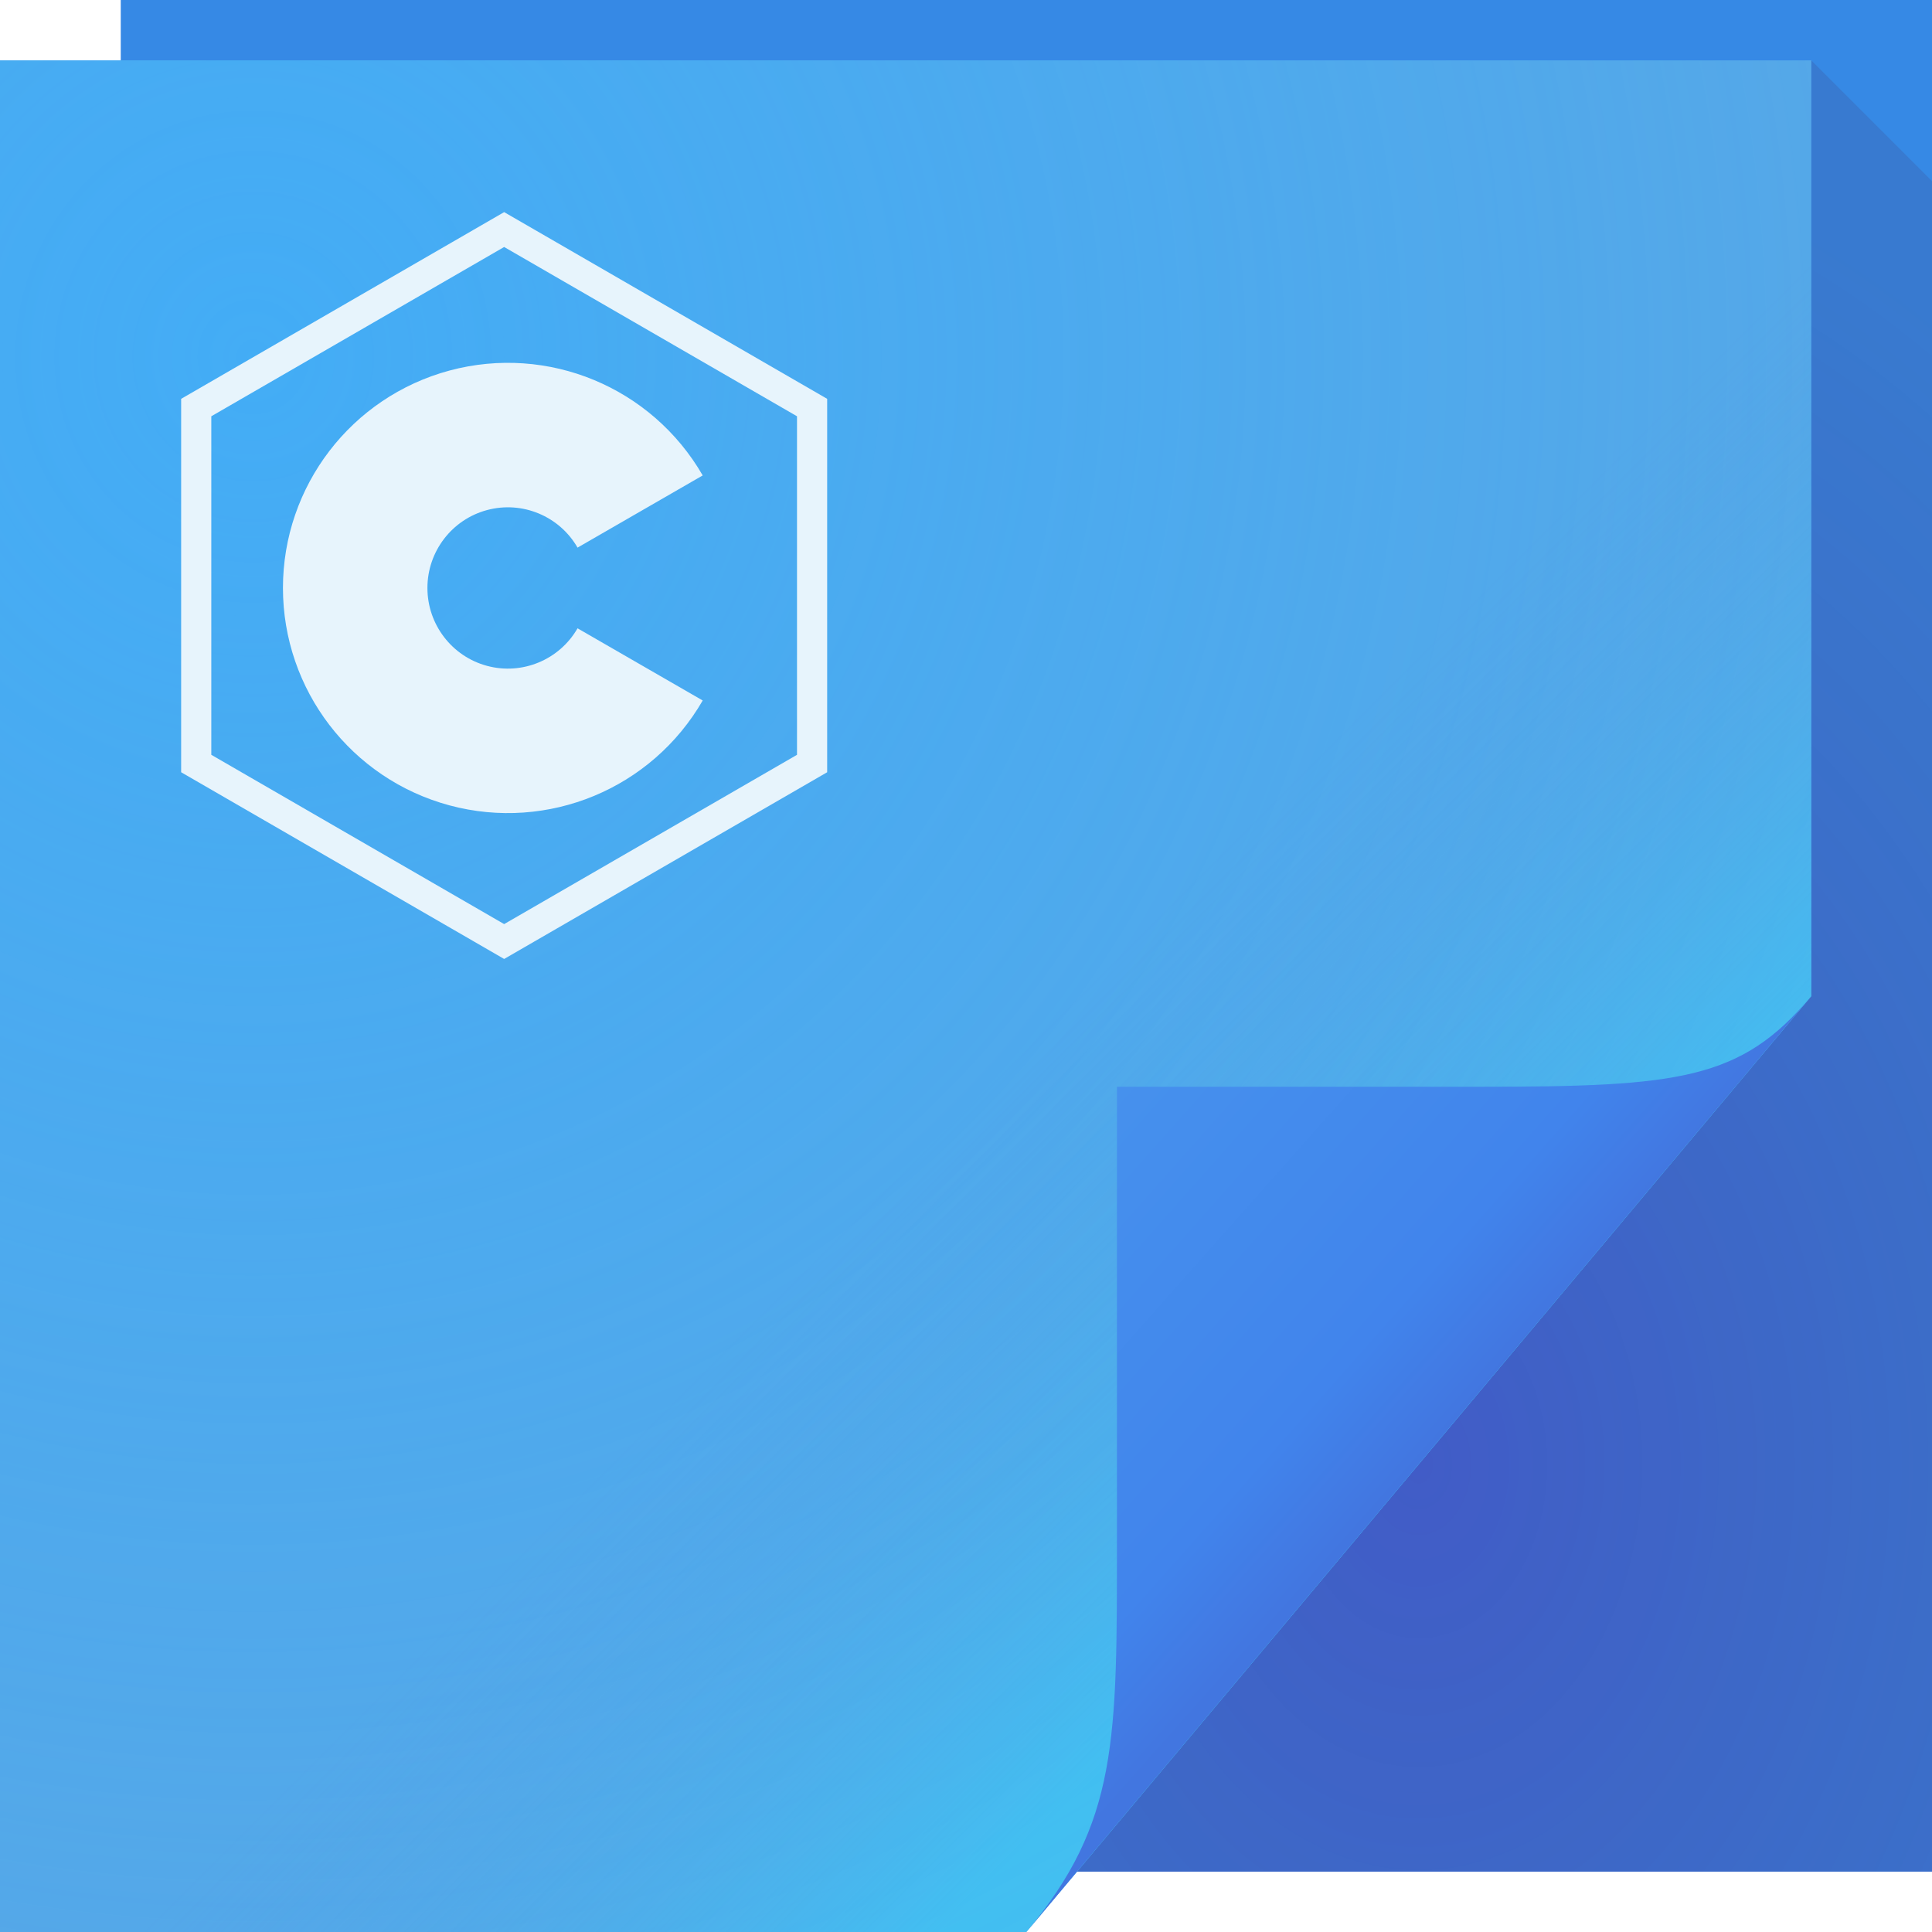
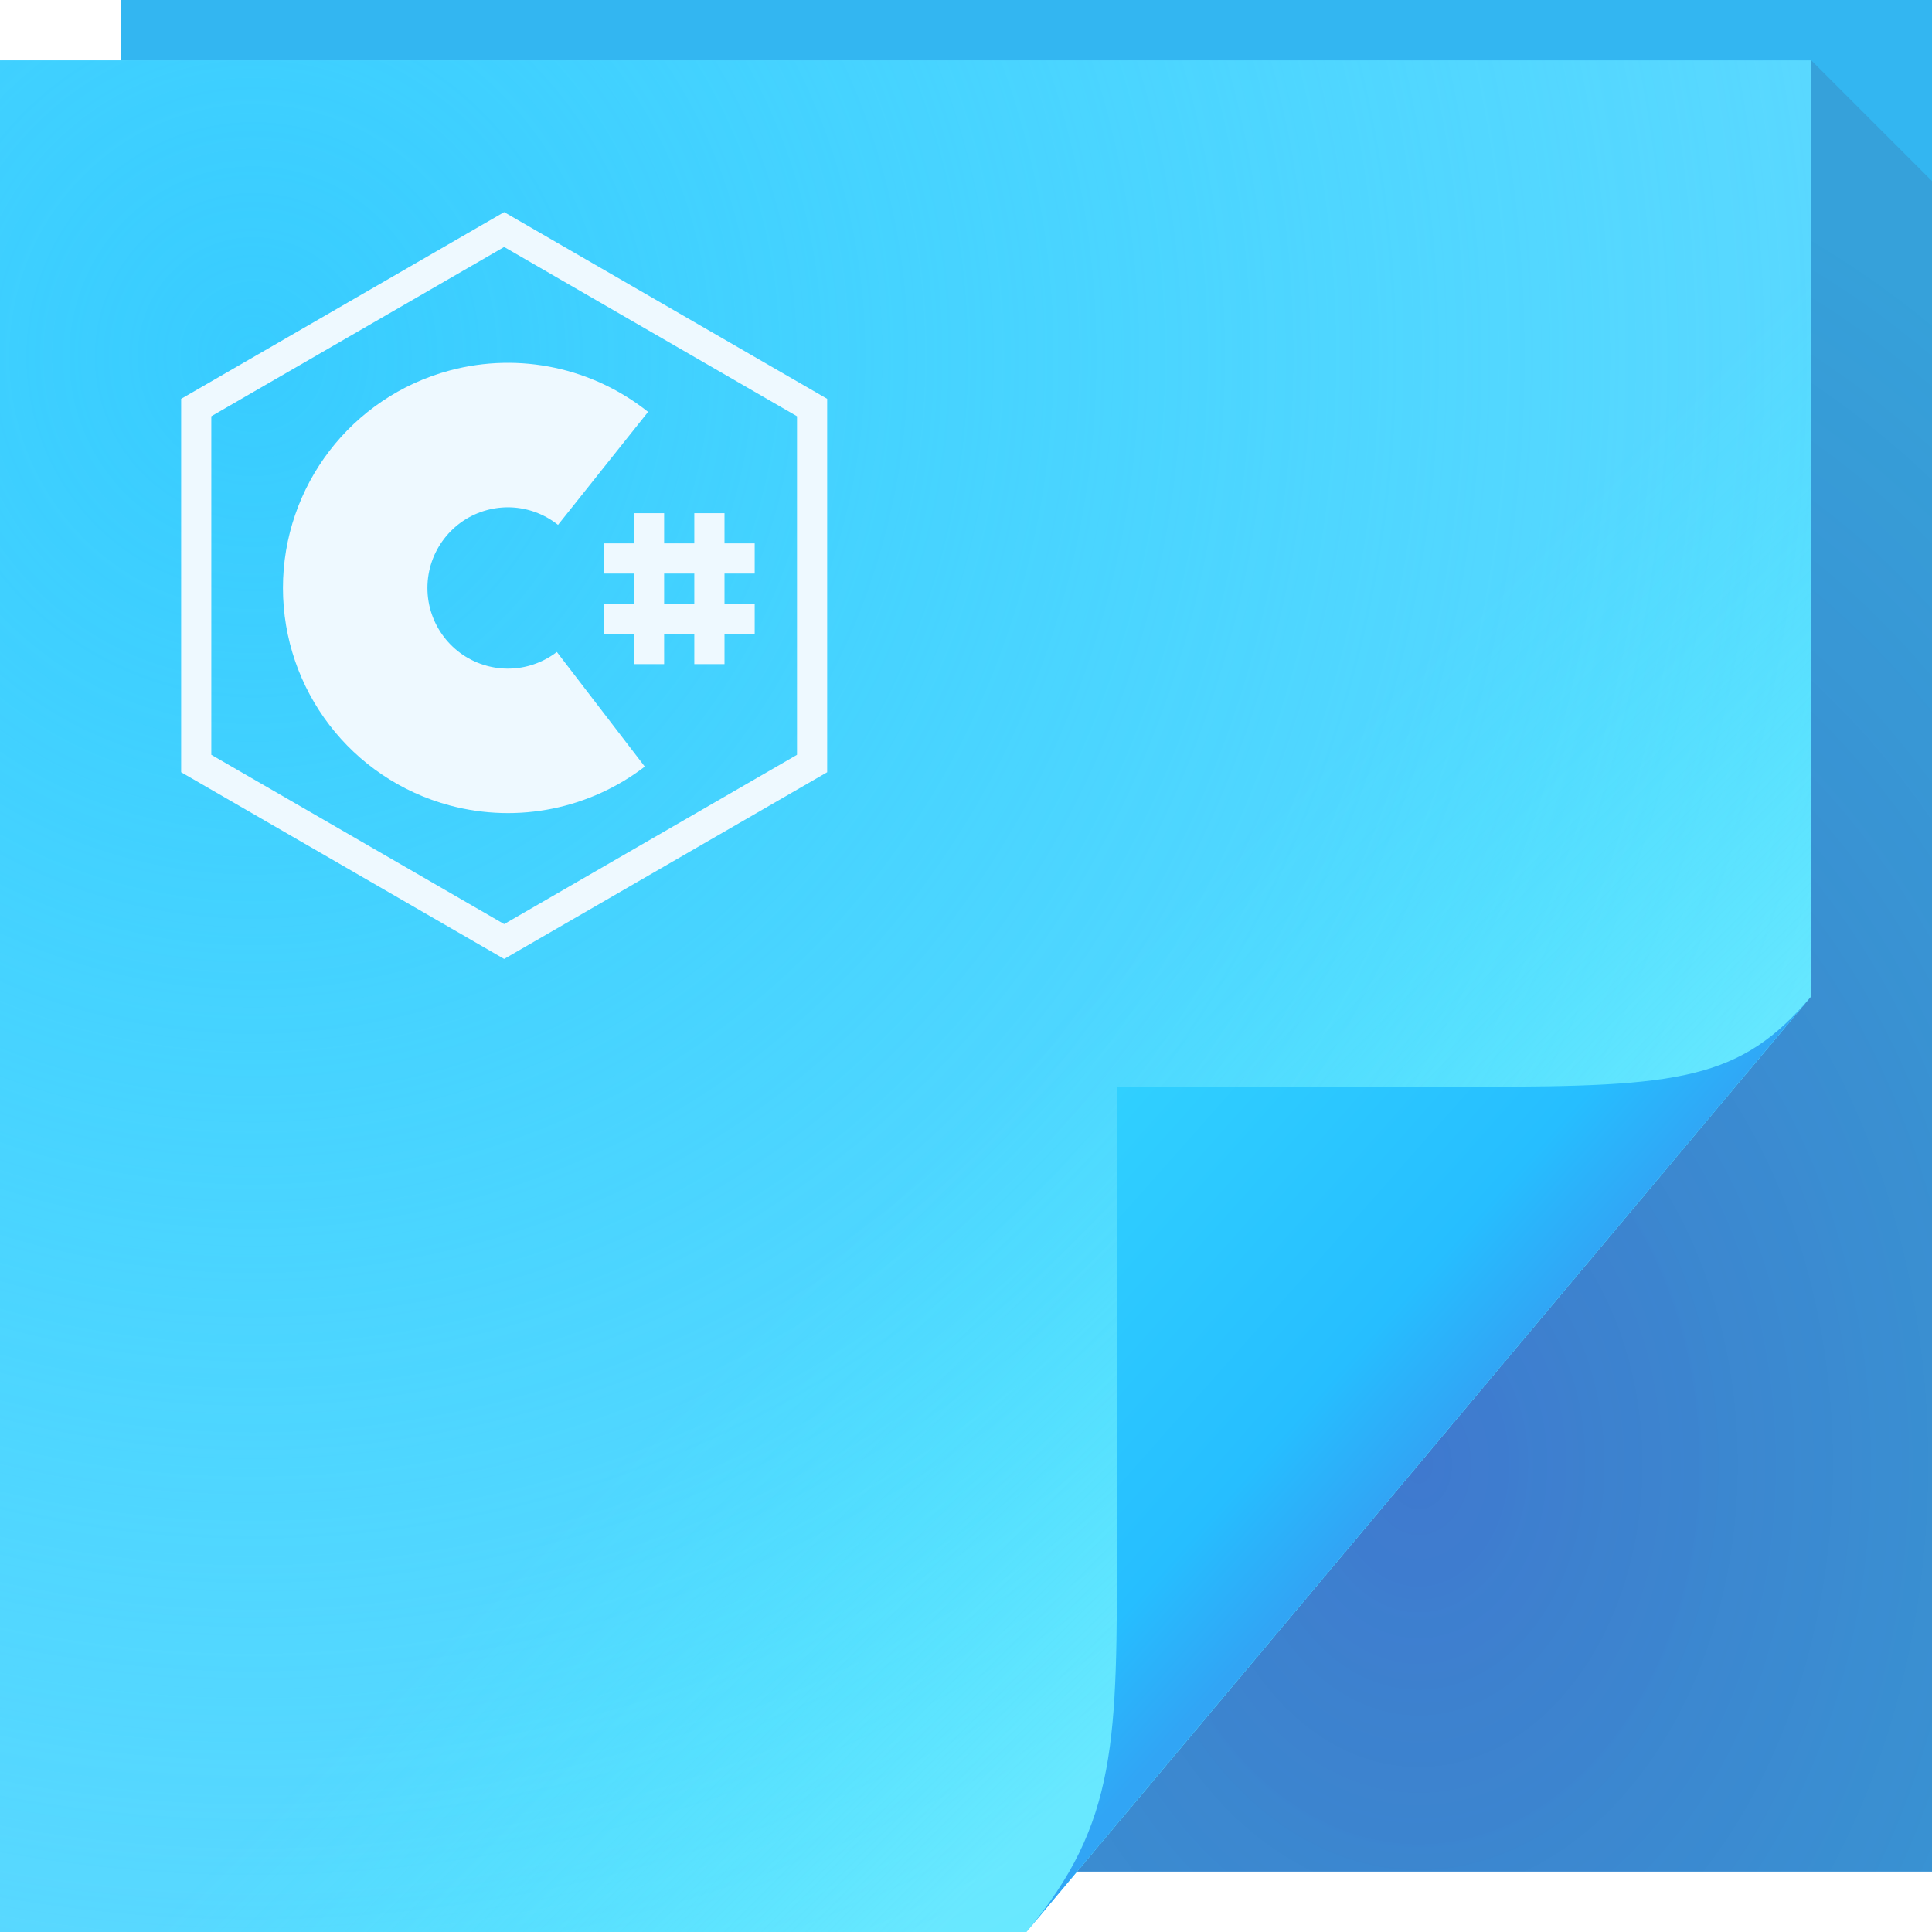
<svg xmlns="http://www.w3.org/2000/svg" width="64" height="64" version="1.1">
  <defs>
    <radialGradient id="a" cx="46.306" cy="38.848" r="14.161" gradientTransform="matrix(2.3177 0 0 3.1347 -60.325 -73.277)" gradientUnits="userSpaceOnUse">
      <stop stop-color="#56088f" stop-opacity=".35" offset="0" />
      <stop stop-color="#472253" stop-opacity=".146" offset="1" />
    </radialGradient>
    <linearGradient id="c" x1="48.918" x2="35.678" y1="46.214" y2="32.974" gradientUnits="userSpaceOnUse">
-       <stop stop-color="#28e0ff" stop-opacity=".41" offset="0" />
-       <stop stop-color="#5794dc" stop-opacity="0" offset="1" />
+       <stop stop-color="#7cfeff" stop-opacity=".422" offset="0" />
+       <stop stop-color="#34fffb" stop-opacity="0" offset="1" />
    </linearGradient>
    <linearGradient id="d" x1="82.744" x2="71" y1="79.421" y2="69" gradientTransform="translate(-34,-33)" gradientUnits="userSpaceOnUse">
-       <stop stop-color="#4276e0" offset="0" />
-       <stop stop-color="#4184ec" offset=".252" />
-       <stop stop-color="#4691ed" offset="1" />
+       <stop stop-color="#31a5f5" offset="0" />
+       <stop stop-color="#26beff" offset=".252" />
+       <stop stop-color="#30d0ff" offset="1" />
    </linearGradient>
    <radialGradient id="b" cx="8.569" cy="26.419" r="30" gradientTransform="matrix(2.4121 0 0 2.4925 -12.294 -54.03)" gradientUnits="userSpaceOnUse">
-       <stop stop-color="#37b0ff" stop-opacity=".658" offset="0" />
-       <stop stop-color="#37b0ff" stop-opacity="0" offset="1" />
+       <stop stop-color="#38ccff" offset="0" />
+       <stop stop-color="#37dcff" stop-opacity="0" offset="1" />
    </radialGradient>
  </defs>
-   <path d="m4 0h60v62h-60z" fill="#3689e5" />
+   <path d="m4 0h60v62h-60z" fill="#33b6f1" />
  <path d="m60 2v31l-24.322 29h28.322v-56z" fill="url(#a)" />
-   <path d="m0 2h60v31l-26 31h-34z" fill="#5ba6e3" />
+   <path d="m0 2h60v31l-26 31h-34z" fill="#66d8ff" />
  <path d="m0 2h60v31l-26 31h-34z" fill="url(#b)" />
  <path d="m0 2h60v31l-26 31h-34z" fill="url(#c)" />
  <path d="m34 64 26-31c-2.329 2.776-4.361 3-11 3h-12v15c0 6.644 0.044 9.37-3 13z" fill="url(#d)" />
-   <path transform="matrix(.83529 0 0 .83626 -1.7566 .78294)" d="m34.309 29.309-12.212 7.051-12.212-7.051v-14.101l12.212-7.051 12.212 7.051z" fill="none" stroke="#e7f4fc" stroke-width="1.196" style="-inkscape-stroke:none" />
-   <path d="m21.205 22.009a5.059 5.065 0 0 1-5.69 2.36 5.059 5.065 0 0 1-3.749-4.892 5.059 5.065 0 0 1 3.749-4.892 5.059 5.065 0 0 1 5.69 2.36" fill="none" stroke="#e7f4fc" stroke-width="4.786" />
+   <path transform="matrix(.83529 0 0 .83626 -1.7566 .78294)" d="m34.309 29.309-12.212 7.051-12.212-7.051v-14.101l12.212-7.051 12.212 7.051z" fill="none" stroke="#eef9ff" stroke-width="1.196" style="-inkscape-stroke:none" />
+   <path d="m19.903 23.496c-1.22 0.936-2.834 1.29-4.388 0.873-2.212-0.593-3.749-2.6-3.749-4.892 1.1e-5 -2.292 1.538-4.299 3.749-4.892 1.586-0.425 3.234-0.048 4.462 0.931" fill="none" stroke="#eef9ff" stroke-width="4.786" />
+   <path d="m21 17v1h-1v1h1v1h-1v1h1v1h1v-1h1v1h1v-1h1v-1h-1v-1h1v-1h-1v-1h-1v1h-1v-1zm1 2h1v1h-1z" fill="#eef9ff" style="-inkscape-stroke:none" />
</svg>
